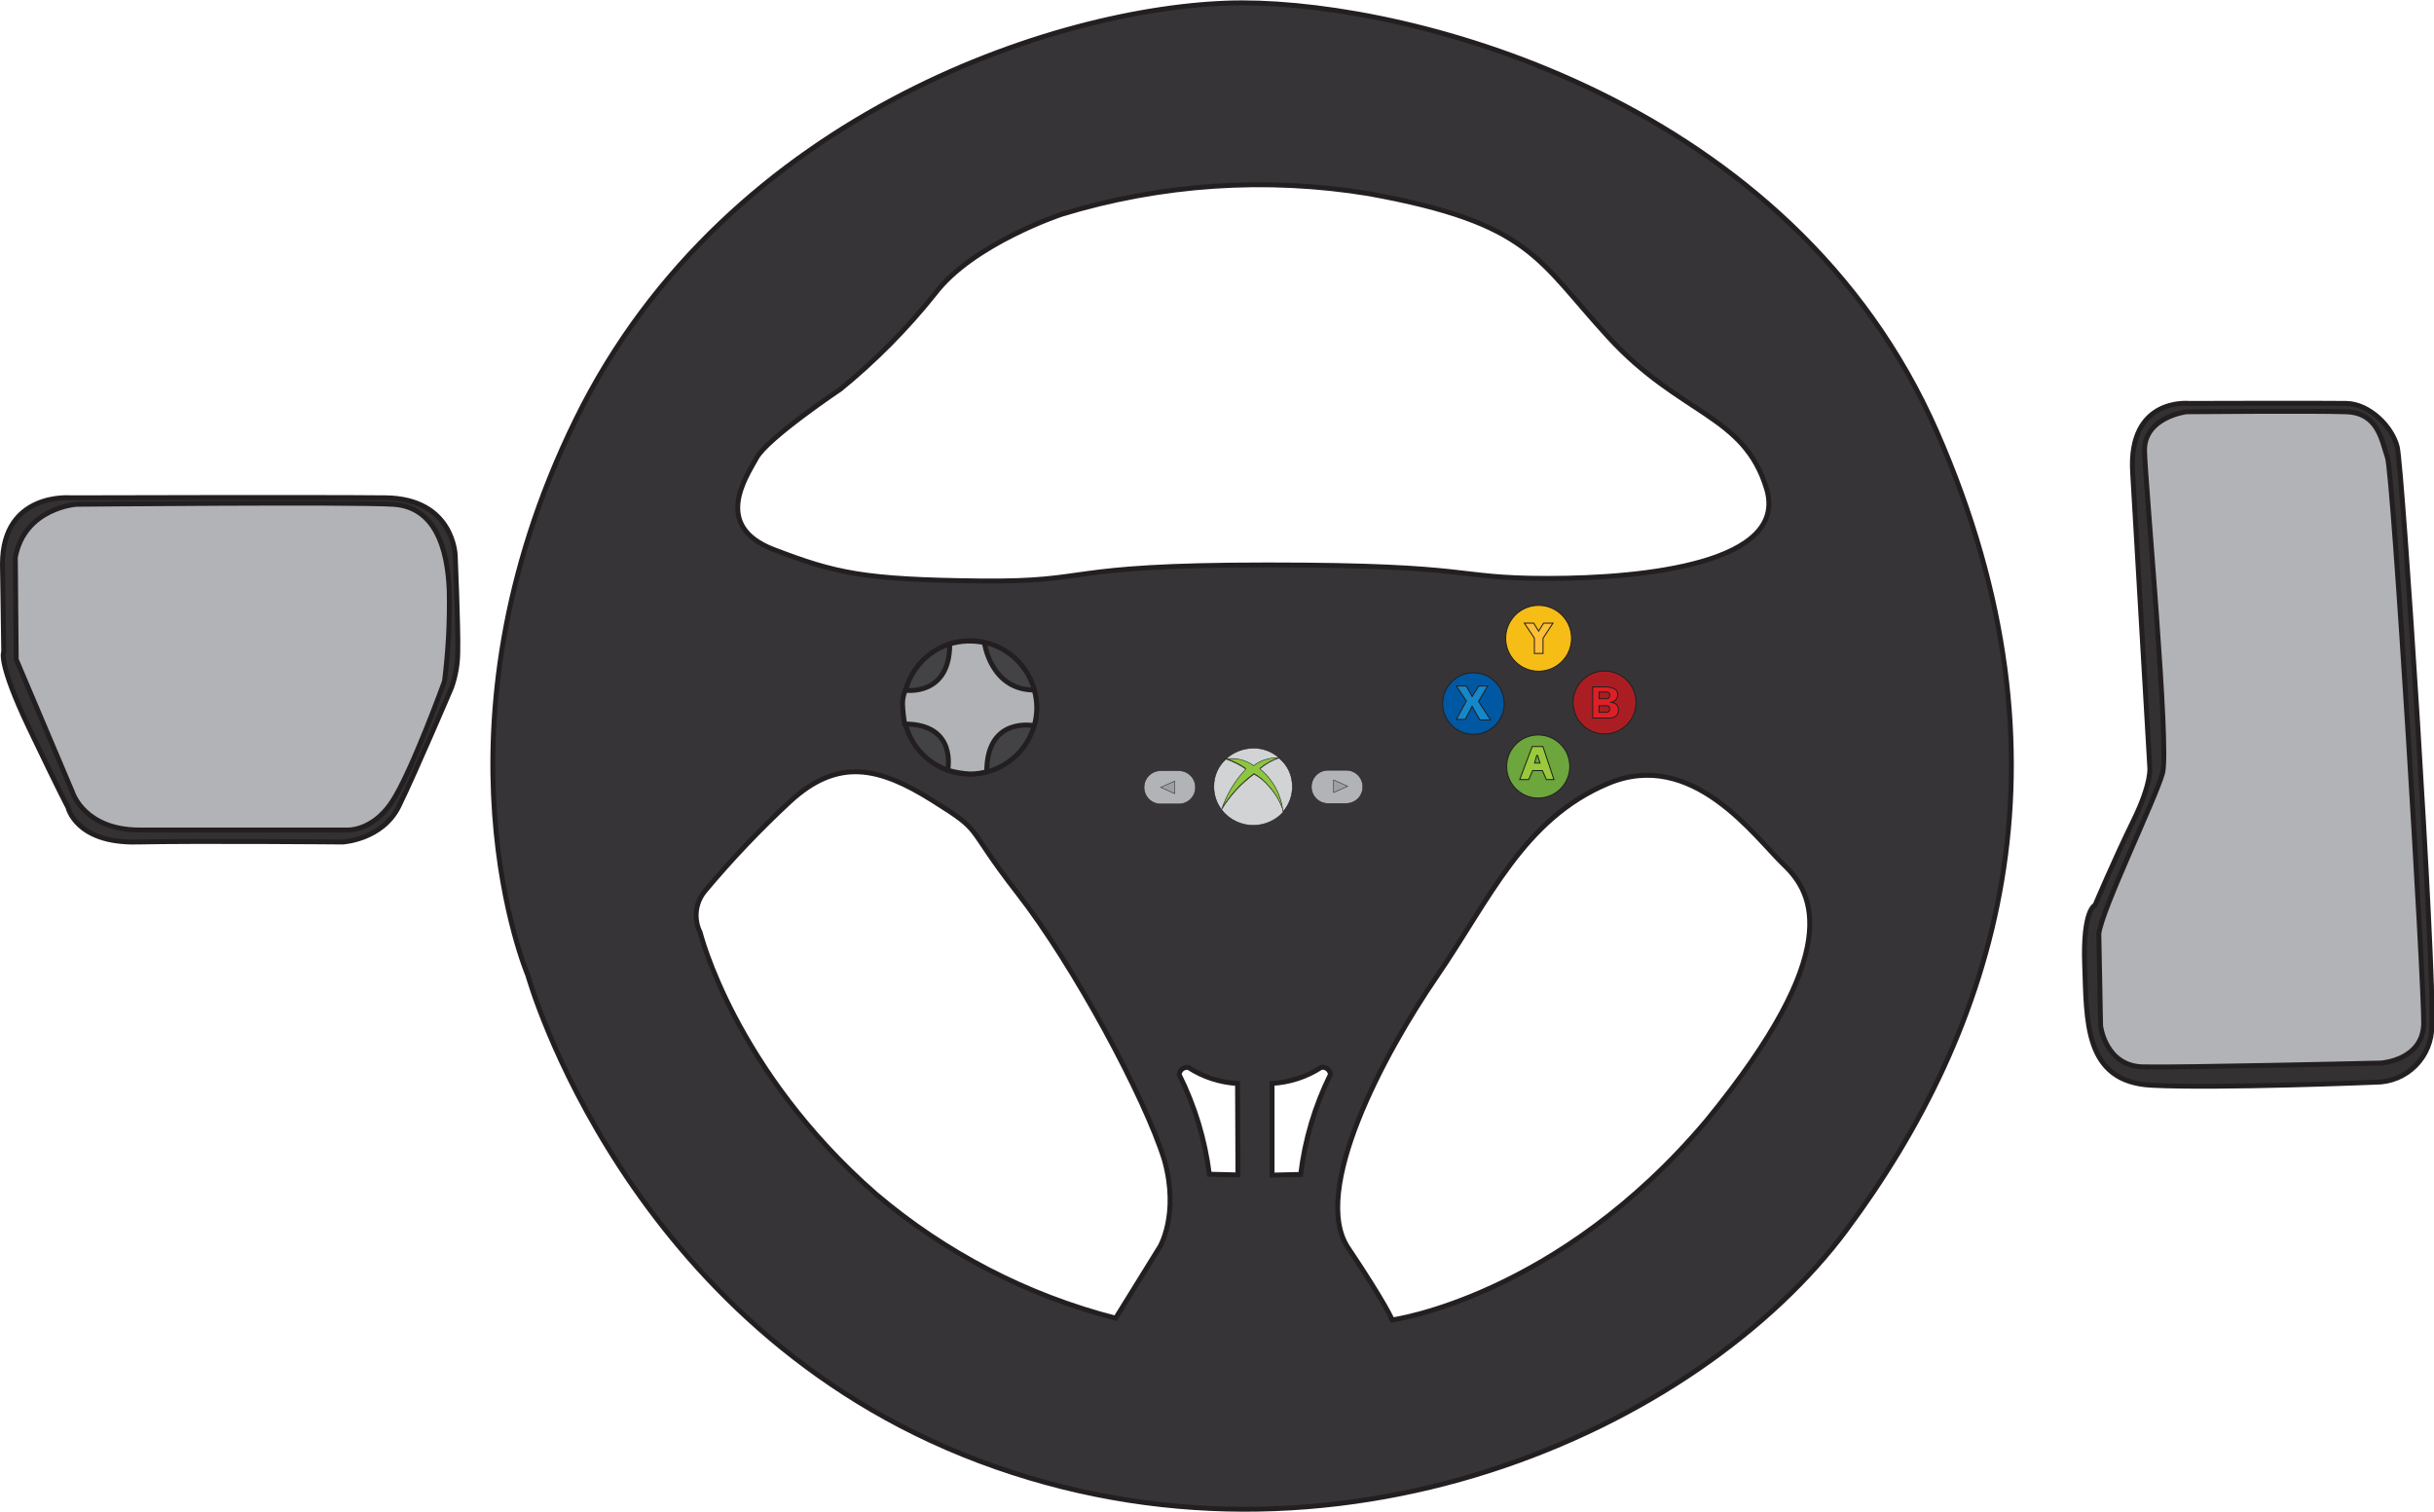
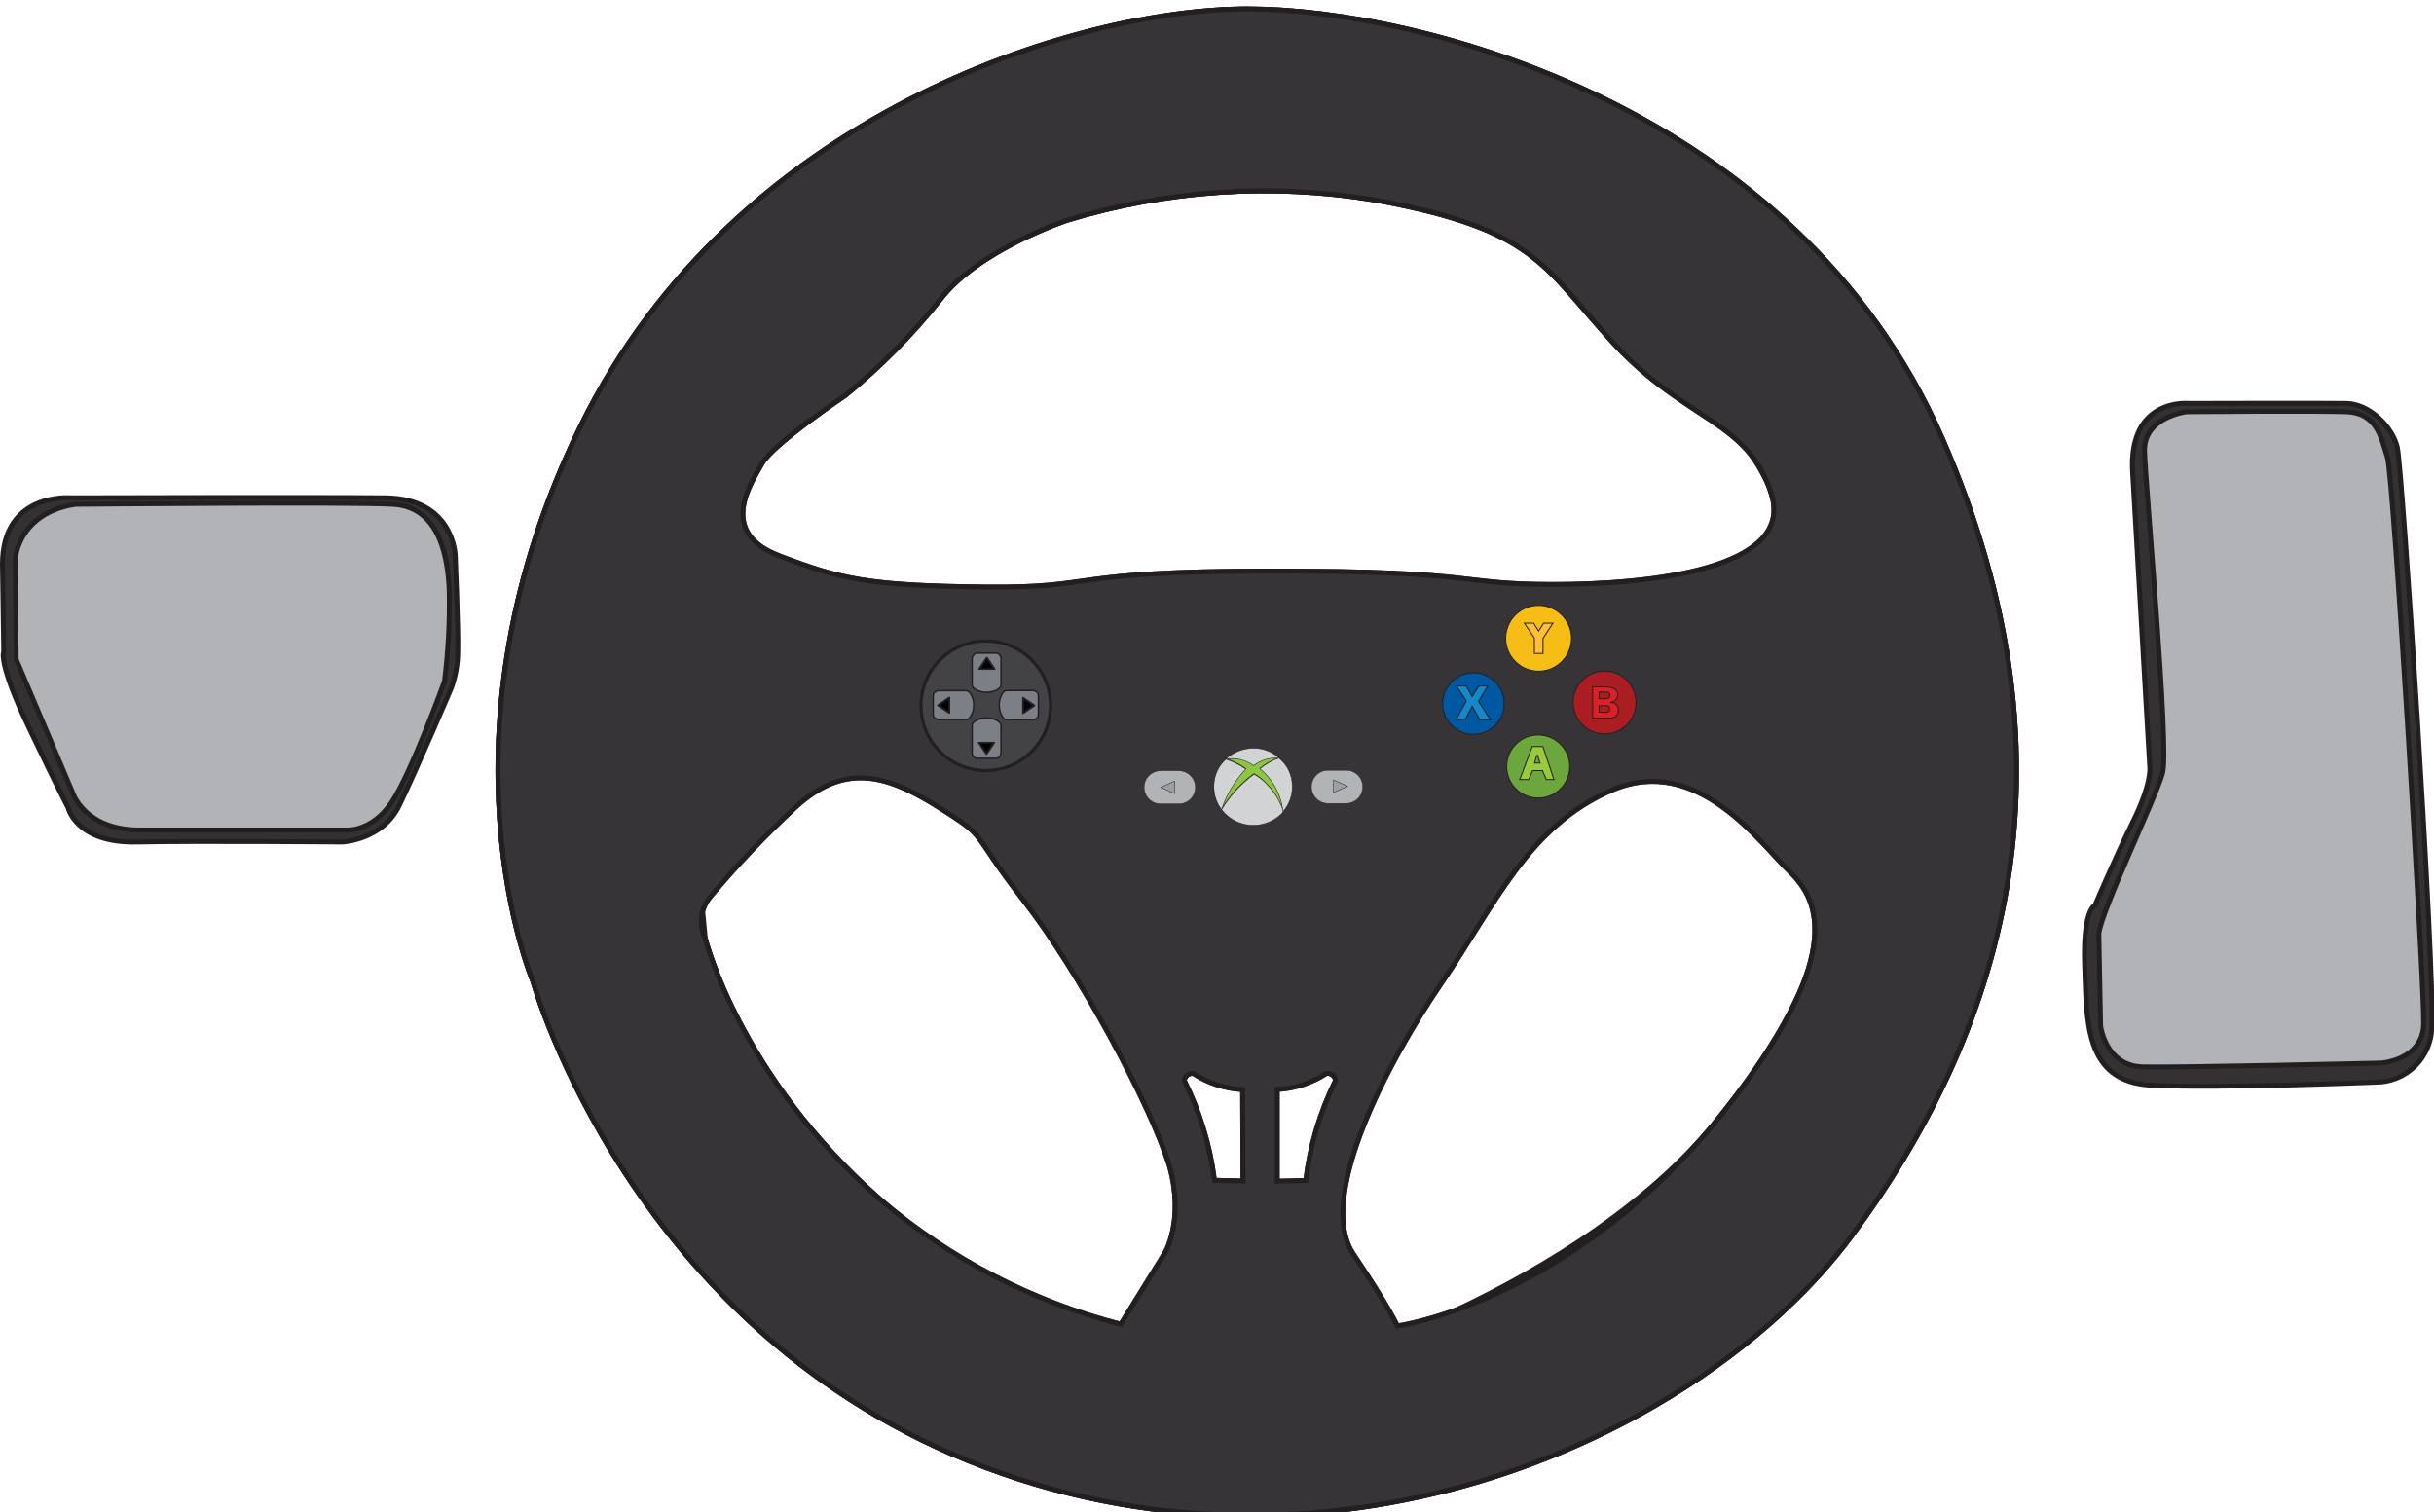
- <svg xmlns="http://www.w3.org/2000/svg" id="Layer_25" data-name="Layer 25" viewBox="0 0 247.56 153.76">
-   <defs>
-     <style>.cls-1{fill:#363436;}.cls-1,.cls-10,.cls-11,.cls-12,.cls-13,.cls-14,.cls-15,.cls-16,.cls-17,.cls-2,.cls-3,.cls-4,.cls-5,.cls-6,.cls-7,.cls-8,.cls-9{stroke:#231f20;stroke-miterlimit:10;}.cls-1,.cls-15,.cls-16,.cls-17{stroke-width:0.5px;}.cls-2{fill:#6ca63c;}.cls-2,.cls-3,.cls-4,.cls-5,.cls-6,.cls-7,.cls-8,.cls-9{stroke-width:0.1px;}.cls-3{fill:#0058a3;}.cls-4{fill:#f6bd17;}.cls-5{fill:#aa1e23;}.cls-6{fill:#1687c9;}.cls-7{fill:#febf38;}.cls-8{fill:#99ca3c;}.cls-9{fill:#dd1f26;}.cls-10{fill:none;}.cls-10,.cls-11,.cls-12,.cls-13,.cls-14{stroke-width:0.05px;}.cls-11{fill:#8dc63f;}.cls-12{fill:#d1d3d4;}.cls-13,.cls-16{fill:#b1b3b6;}.cls-14{fill:#9d9fa2;}.cls-15{fill:#434345;}.cls-17{fill:#333132;}</style>
+ <svg xmlns="http://www.w3.org/2000/svg" id="Layer_25" data-name="Layer 25" viewBox="0 0 247.56 153.76" version="1.1">
+   <defs id="defs4">
+     <style id="style2">.cls-1{fill:#363436;}.cls-1,.cls-10,.cls-11,.cls-12,.cls-13,.cls-14,.cls-15,.cls-16,.cls-17,.cls-2,.cls-3,.cls-4,.cls-5,.cls-6,.cls-7,.cls-8,.cls-9{stroke:#231f20;stroke-miterlimit:10;}.cls-1,.cls-15,.cls-16,.cls-17{stroke-width:0.5px;}.cls-2{fill:#6ca63c;}.cls-2,.cls-3,.cls-4,.cls-5,.cls-6,.cls-7,.cls-8,.cls-9{stroke-width:0.1px;}.cls-3{fill:#0058a3;}.cls-4{fill:#f6bd17;}.cls-5{fill:#aa1e23;}.cls-6{fill:#1687c9;}.cls-7{fill:#febf38;}.cls-8{fill:#99ca3c;}.cls-9{fill:#dd1f26;}.cls-10{fill:none;}.cls-10,.cls-11,.cls-12,.cls-13,.cls-14{stroke-width:0.05px;}.cls-11{fill:#8dc63f;}.cls-12{fill:#d1d3d4;}.cls-13,.cls-16{fill:#b1b3b6;}.cls-14{fill:#9d9fa2;}.cls-15{fill:#434345;}.cls-17{fill:#333132;}</style>
  </defs>
-   <path class="cls-1" d="M200.91,50.61C186.13,16.87,147.7,7,130.3,7S78,17.74,62.48,49.39s-4.87,56.52-4.87,56.52,9.91,35.83,45.91,49.39,73.05-3.13,88.18-23.47S215.7,84.35,200.91,50.61Zm-79.08,83-4.44,7.17A61.17,61.17,0,0,1,93,128.15c-14.41-12.58-17.87-26.61-17.87-26.61a3.88,3.88,0,0,1,.46-4.17,99.84,99.84,0,0,1,8.67-9.13c4.89-4.5,9.07-3.52,14.48-.13s3.06,2.22,8.74,9.52,12.91,20.74,14.87,27.07C123.91,130.3,121.83,133.63,121.83,133.63Zm8-7.4-2.91-.07A31.37,31.37,0,0,0,123.85,116a.81.81,0,0,1,.94-.72,10.2,10.2,0,0,0,5,1.63ZM103.57,65.8C91.7,65.67,88.89,65,82.63,62.61s-2.87-7.31-1.76-9.33,8.54-7,8.54-7A64,64,0,0,0,99,36.59c3.85-5.09,12.91-8.09,12.91-8.09a68.73,68.73,0,0,1,31.24-2.09c16.5,3,17.09,6.66,24.39,14.61s13.76,7.83,16.05,15.39-12.33,9.13-22.24,9.13-7-1.37-28.5-1.37S115.43,65.93,103.57,65.8Zm32.64,60.36-2.91.07V116.9a10.2,10.2,0,0,0,5-1.63.81.81,0,0,1,.94.72A31.37,31.37,0,0,0,136.21,126.16Zm41.31-5.51c-15.13,18-32,20.31-32,20.31s-.63-1.59-4.48-7.33,3.59-19.7,9-27.59,8.8-16,17.41-19.63,14.94,5.42,17.94,8.29S191.61,103.43,177.52,120.65Z" transform="translate(-3.92 -6.71)" />
-   <circle class="cls-2" cx="156.45" cy="77.96" r="3.21" />
-   <circle class="cls-3" cx="149.86" cy="71.56" r="3.13" />
-   <circle class="cls-4" cx="156.49" cy="64.92" r="3.35" />
-   <circle class="cls-5" cx="163.2" cy="71.45" r="3.2" />
-   <polygon class="cls-6" points="148.12 69.77 149.13 69.77 149.73 70.84 150.41 69.77 151.31 69.77 150.38 71.34 151.6 73.22 150.51 73.22 149.73 71.84 149.03 73.17 148.12 73.17 149.14 71.3 148.12 69.77" />
-   <polygon class="cls-7" points="155.04 63.38 156.06 64.9 156.06 66.46 156.94 66.46 156.94 64.92 157.95 63.38 157 63.38 156.49 64.19 155.99 63.38 155.04 63.38" />
-   <path class="cls-8" d="M160.85,82.64h-1.09L158.49,86h.91l.4-.91h1l.4.91h.77ZM160,84.32l.22-.78h.09l.24.78Z" transform="translate(-3.92 -6.71)" />
-   <path class="cls-9" d="M167.68,78.15a.79.79,0,0,0,.78-.83c0-.82-1.4-.75-1.4-.75h-1.15v3.17h1.8s.82,0,.82-.82S167.68,78.15,167.68,78.15Zm-.32,1h-.8v-.66h.85s.23,0,.23.33A.29.29,0,0,1,167.36,79.15Zm-.06-1.38h-.74V77.1h.74a.29.29,0,0,1,.34.33C167.64,77.82,167.3,77.77,167.3,77.77Z" transform="translate(-3.92 -6.71)" />
-   <ellipse class="cls-10" cx="127.46" cy="80.03" rx="4.01" ry="3.91" />
-   <path class="cls-11" d="M129.62,83.86a5.46,5.46,0,0,0-1,0h0a7.71,7.71,0,0,1,2,1A11,11,0,0,0,128.16,89h0a12.43,12.43,0,0,1,3.3-3.61,5.13,5.13,0,0,1,1.5,1.27,6.78,6.78,0,0,1,1.46,2.55h0a6.47,6.47,0,0,0-2.35-4.36A5.69,5.69,0,0,1,134,83.78h0a3.23,3.23,0,0,0-.73,0" transform="translate(-3.92 -6.71)" />
-   <path class="cls-11" d="M129.62,83.86a3,3,0,0,1,1.82.68,3.78,3.78,0,0,1,1.86-.76" transform="translate(-3.92 -6.71)" />
-   <path class="cls-12" d="M128.61,83.92a3.71,3.71,0,0,0-1.23,2.82,3.89,3.89,0,0,0,.78,2.32,11.28,11.28,0,0,1,2.47-4.13A7.88,7.88,0,0,0,128.61,83.92Z" transform="translate(-3.92 -6.71)" />
-   <path class="cls-12" d="M131.47,85.45a12.41,12.41,0,0,0-3.31,3.61,4.05,4.05,0,0,0,3.31,1.59,4.1,4.1,0,0,0,3-1.38A6.88,6.88,0,0,0,133,86.72,5.31,5.31,0,0,0,131.47,85.45Z" transform="translate(-3.92 -6.71)" />
-   <path class="cls-12" d="M134,83.81a5.74,5.74,0,0,0-1.94,1.1,6.47,6.47,0,0,1,2.35,4.36,3.78,3.78,0,0,0,.95-2.68A3.64,3.64,0,0,0,134,83.81Z" transform="translate(-3.92 -6.71)" />
-   <path class="cls-12" d="M131.43,84.58a3.78,3.78,0,0,1,2.6-.77,3.83,3.83,0,0,0-2.65-1,4.15,4.15,0,0,0-2.77,1.09A3.88,3.88,0,0,1,131.43,84.58Z" transform="translate(-3.92 -6.71)" />
-   <rect class="cls-13" x="133.38" y="78.34" width="5.23" height="3.38" rx="1.69" />
-   <rect class="cls-13" x="116.36" y="78.39" width="5.23" height="3.38" rx="1.69" />
-   <polygon class="cls-14" points="119.47 79.45 119.47 80.72 118.05 80.08 119.47 79.45" />
-   <polygon class="cls-14" points="135.64 80.61 135.64 79.33 137.07 79.97 135.64 80.61" />
-   <circle class="cls-15" cx="98.66" cy="71.95" r="6.78" />
-   <path class="cls-16" d="M96,76.91s4.52.68,4.52-4.71a7.17,7.17,0,0,1,3.52-.13s.63,4.82,5.07,4.82a6.51,6.51,0,0,1,0,3.63s-4.83-1-4.83,4.68a6.1,6.1,0,0,1-1.71.23,9.28,9.28,0,0,1-2.26-.39s1-4.69-4.37-4.69a13.77,13.77,0,0,1-.22-2A3.36,3.36,0,0,1,96,76.91Z" transform="translate(-3.92 -6.71)" />
-   <path class="cls-17" d="M4.17,64.09,4.3,73s-.65,1,2.61,7.82,3.92,8,3.92,8,.78,3.66,7,3.53,20.93,0,20.93,0,4.05-.2,5.74-3.66,5.35-12.06,5.35-12.06A11.14,11.14,0,0,0,50.48,73c.06-2.42-.26-9.79-.26-9.79s-.13-5.8-7.11-5.87-32,0-32,0S4.17,56.72,4.17,64.09Z" transform="translate(-3.92 -6.71)" />
-   <path class="cls-17" d="M220.83,54.78l1.74,29.92s.26,1.56-1.66,5.47S217,98.78,217,98.78s-1.26.44-1.05,6.09-.08,11.87,6.79,12.22,22.78-.31,22.78-.31a5.7,5.7,0,0,0,5.74-5.78c.3-5.87-3-56.74-3.52-58.83s-2.83-4.39-5.18-4.43-16,0-16,0S220.35,47.09,220.83,54.78Z" transform="translate(-3.92 -6.71)" />
-   <path class="cls-16" d="M5.48,63.39l.09,10.39L11.3,87.3s1.18,3.83,6.83,3.83,21.09,0,21.09,0,2.52.17,4.52-2.79S49.13,76,49.13,76a63.24,63.24,0,0,0,.48-9.26c-.18-4.39-1.48-8.48-5.7-8.74S11.7,58,11.7,58,6.43,58.35,5.48,63.39Z" transform="translate(-3.92 -6.71)" />
-   <path class="cls-16" d="M217.39,101.7l.18,9.34s.47,4.09,4.3,4.18,24.22-.39,24.22-.39,4.26-.26,4.34-4S247.35,55,246.74,53.22s-.94-4.52-4.22-4.63-16.22,0-16.22,0-4.34.54-4.26,4,2.55,30.15,1.83,32.76S217.63,99.33,217.39,101.7Z" transform="translate(-3.92 -6.71)" />
+   <path class="cls-1" d="m 197.509,44.519 c -14.78,-33.74 -53.21,-43.61 -70.61,-43.61 -17.4,0 -52.3,10.74 -67.82,42.39 -15.52,31.65 -4.87,56.52 -4.87,56.52 0,0 9.91,35.83 45.91,49.39 36,13.56 73.05,-3.13 88.18,-23.47 15.13,-20.34 24,-47.48 9.21,-81.22 z m -120.04,2.67 c 1.11,-2.02 8.54,-7 8.54,-7 3.533,-2.879 6.747,-6.128 9.59,-9.69 3.85,-5.09 12.91,-8.09 12.91,-8.09 10.114,-3.091 20.805,-3.806 31.24,-2.09 16.5,3 17.09,6.66 24.39,14.61 5.555,6.05 12.261,5.277 16.556,16.329 3.676,13.107 7.401,33.816 3.942,45.485 -1.743,5.57 -5.034,11.114 -10.518,17.816 -15.13,18 -45.004,25.877 -45.004,25.877 -23.047,-2.397 -32.448,-12.372 -39.516,-18.377 -14.41,-12.58 -17.87,-26.61 -17.87,-26.61 -0.062,-0.715 -0.13,-1.428 -0.201,-2.14 -1.39,-13.796 -4.275,-27.187 4.21,-43.099 0.532,-0.997 1.108,-2.004 1.732,-3.021" id="gl_x" style="opacity:1;vector-effect:none;fill:#363436;fill-opacity:1;stroke:#231f20;stroke-width:0.5px;stroke-linecap:butt;stroke-linejoin:miter;stroke-miterlimit:10;stroke-dasharray:none;stroke-dashoffset:0;stroke-opacity:1" />
+   <path class="cls-1" d="m 197.509,44.519 c -14.78,-33.74 -53.21,-43.61 -70.61,-43.61 -17.4,0 -52.3,10.74 -67.82,42.39 -15.52,31.65 -4.87,56.52 -4.87,56.52 0,0 9.91,35.83 45.91,49.39 36,13.56 73.05,-3.13 88.18,-23.47 15.13,-20.34 24,-47.48 9.21,-81.22 z m -79.08,83 -4.44,7.17 a 61.17,61.17 0 0 1 -24.39,-12.63 c -14.41,-12.58 -17.87,-26.61 -17.87,-26.61 a 3.88,3.88 0 0 1 0.46,-4.17 99.84,99.84 0 0 1 8.67,-9.13 c 4.89,-4.5 9.07,-3.52 14.48,-0.13 5.41,3.39 3.06,2.22 8.74,9.52 5.68,7.3 12.91,20.74 14.87,27.07 1.56,5.6 -0.52,8.93 -0.52,8.93 z m 8,-7.4 -2.91,-0.07 a 31.37,31.37 0 0 0 -3.07,-10.14 0.81,0.81 0 0 1 0.94,-0.72 10.2,10.2 0 0 0 5,1.63 z m -26.26,-60.41 c -11.87,-0.13 -14.68,-0.8 -20.94,-3.19 -6.26,-2.39 -2.87,-7.31 -1.76,-9.33 1.11,-2.02 8.54,-7 8.54,-7 a 64,64 0 0 0 9.59,-9.69 c 3.85,-5.09 12.91,-8.09 12.91,-8.09 a 68.73,68.73 0 0 1 31.24,-2.09 c 16.5,3 17.09,6.66 24.39,14.61 7.3,7.95 13.76,7.83 16.05,15.39 2.29,7.56 -12.33,9.13 -22.24,9.13 -9.91,0 -7,-1.37 -28.5,-1.37 -21.5,0 -17.42,1.76 -29.28,1.63 z m 32.64,60.36 -2.91,0.07 v -9.33 a 10.2,10.2 0 0 0 5,-1.63 0.81,0.81 0 0 1 0.94,0.72 31.37,31.37 0 0 0 -3.03,10.17 z m 41.31,-5.51 c -15.13,18 -32,20.31 -32,20.31 0,0 -0.63,-1.59 -4.48,-7.33 -3.85,-5.74 3.59,-19.7 9,-27.59 5.41,-7.89 8.8,-16 17.41,-19.63 8.61,-3.63 14.94,5.42 17.94,8.29 3,2.87 6.22,8.73 -7.87,25.95 z" id="123131231" style="fill:#363436;stroke:#231f20;stroke-width:0.5px;stroke-miterlimit:10" />
+   <path class="cls-1" d="m 197.509,44.519 c -14.78,-33.74 -53.21,-43.61 -70.61,-43.61 -17.4,0 -52.3,10.74 -67.82,42.39 -15.52,31.65 -4.87,56.52 -4.87,56.52 0,0 9.91,35.83 45.91,49.39 36,13.56 73.05,-3.13 88.18,-23.47 15.13,-20.34 24,-47.48 9.21,-81.22 z m -79.08,83 -4.44,7.17 a 61.17,61.17 0 0 1 -24.39,-12.63 c -14.41,-12.58 -17.87,-26.61 -17.87,-26.61 a 3.88,3.88 0 0 1 0.46,-4.17 99.84,99.84 0 0 1 8.67,-9.13 c 4.89,-4.5 9.07,-3.52 14.48,-0.13 5.41,3.39 3.06,2.22 8.74,9.52 5.68,7.3 12.91,20.74 14.87,27.07 1.56,5.6 -0.52,8.93 -0.52,8.93 z m 8,-7.4 -2.91,-0.07 a 31.37,31.37 0 0 0 -3.07,-10.14 0.81,0.81 0 0 1 0.94,-0.72 10.2,10.2 0 0 0 5,1.63 z m -26.26,-60.41 c -11.87,-0.13 -14.68,-0.8 -20.94,-3.19 -6.26,-2.39 -2.87,-7.31 -1.76,-9.33 1.11,-2.02 8.54,-7 8.54,-7 a 64,64 0 0 0 9.59,-9.69 c 3.85,-5.09 12.91,-8.09 12.91,-8.09 a 68.73,68.73 0 0 1 31.24,-2.09 c 16.5,3 17.09,6.66 24.39,14.61 7.3,7.95 13.76,7.83 16.05,15.39 2.29,7.56 -12.33,9.13 -22.24,9.13 -9.91,0 -7,-1.37 -28.5,-1.37 -21.5,0 -17.42,1.76 -29.28,1.63 z m 32.64,60.36 -2.91,0.07 v -9.33 a 10.2,10.2 0 0 0 5,-1.63 0.81,0.81 0 0 1 0.94,0.72 31.37,31.37 0 0 0 -3.03,10.17 z m 41.31,-5.51 c -15.13,18 -32,20.31 -32,20.31 0,0 -0.63,-1.59 -4.48,-7.33 -3.85,-5.74 3.59,-19.7 9,-27.59 5.41,-7.89 8.8,-16 17.41,-19.63 8.61,-3.63 14.94,5.42 17.94,8.29 3,2.87 6.22,8.73 -7.87,25.95 z" id="123123" style="fill:#363436;stroke:#231f20;stroke-width:0.5px;stroke-miterlimit:10;font-variant-east_asian:normal;opacity:1;vector-effect:none;fill-opacity:1;stroke-linecap:butt;stroke-linejoin:miter;stroke-dasharray:none;stroke-dashoffset:0;stroke-opacity:1" />
+   <g id="ghome">
+     <ellipse style="fill:none;stroke:#231f20;stroke-width:0.05px;stroke-miterlimit:10" id="ellipse24" ry="3.91" rx="4.01" cy="80.03" cx="127.46" class="cls-10" />
+     <path style="fill:#8dc63f;stroke:#231f20;stroke-width:0.05px;stroke-miterlimit:10" id="path26" transform="translate(-3.92,-6.71)" d="m 129.62,83.86 a 5.46,5.46 0 0 0 -1,0 v 0 a 7.71,7.71 0 0 1 2,1 11,11 0 0 0 -2.46,4.14 v 0 a 12.43,12.43 0 0 1 3.3,-3.61 5.13,5.13 0 0 1 1.5,1.27 6.78,6.78 0 0 1 1.46,2.55 v 0 a 6.47,6.47 0 0 0 -2.35,-4.36 5.69,5.69 0 0 1 1.93,-1.07 v 0 a 3.23,3.23 0 0 0 -0.73,0" class="cls-11" />
+     <path style="fill:#8dc63f;stroke:#231f20;stroke-width:0.05px;stroke-miterlimit:10" id="path28" transform="translate(-3.92,-6.71)" d="m 129.62,83.86 a 3,3 0 0 1 1.82,0.68 3.78,3.78 0 0 1 1.86,-0.76" class="cls-11" />
+     <path style="fill:#d1d3d4;stroke:#231f20;stroke-width:0.05px;stroke-miterlimit:10" id="path30" transform="translate(-3.92,-6.71)" d="m 128.61,83.92 a 3.71,3.71 0 0 0 -1.23,2.82 3.89,3.89 0 0 0 0.78,2.32 11.28,11.28 0 0 1 2.47,-4.13 7.88,7.88 0 0 0 -2.02,-1.01 z" class="cls-12" />
+     <path style="fill:#d1d3d4;stroke:#231f20;stroke-width:0.05px;stroke-miterlimit:10" id="path32" transform="translate(-3.92,-6.71)" d="m 131.47,85.45 a 12.41,12.41 0 0 0 -3.31,3.61 4.05,4.05 0 0 0 3.31,1.59 4.1,4.1 0 0 0 3,-1.38 6.88,6.88 0 0 0 -1.47,-2.55 5.31,5.31 0 0 0 -1.53,-1.27 z" class="cls-12" />
+     <path style="fill:#d1d3d4;stroke:#231f20;stroke-width:0.05px;stroke-miterlimit:10" id="path34" transform="translate(-3.92,-6.71)" d="m 134,83.81 a 5.74,5.74 0 0 0 -1.94,1.1 6.47,6.47 0 0 1 2.35,4.36 3.78,3.78 0 0 0 0.95,-2.68 3.64,3.64 0 0 0 -1.36,-2.78 z" class="cls-12" />
+     <path style="fill:#d1d3d4;stroke:#231f20;stroke-width:0.05px;stroke-miterlimit:10" id="path36" transform="translate(-3.92,-6.71)" d="m 131.43,84.58 a 3.78,3.78 0 0 1 2.6,-0.77 3.83,3.83 0 0 0 -2.65,-1 4.15,4.15 0 0 0 -2.77,1.09 3.88,3.88 0 0 1 2.82,0.68 z" class="cls-12" />
+   </g>
+   <g id="gx">
+     <circle id="circle10" r="3.13" cy="71.56" cx="149.86" class="cls-3" />
+     <polygon id="polygon16" points="148.12 69.77 149.13 69.77 149.73 70.84 150.41 69.77 151.31 69.77 150.38 71.34 151.6 73.22 150.51 73.22 149.73 71.84 149.03 73.17 148.12 73.17 149.14 71.3 148.12 69.77" class="cls-6" />
+   </g>
+   <g id="gy">
+     <circle id="circle12" r="3.35" cy="64.92" cx="156.49" class="cls-4" />
+     <polygon id="polygon18" points="155.04 63.38 156.06 64.9 156.06 66.46 156.94 66.46 156.94 64.92 157.95 63.38 157 63.38 156.49 64.19 155.99 63.38 155.04 63.38" class="cls-7" />
+   </g>
+   <g id="ga">
+     <circle id="circle8" r="3.21" cy="77.96" cx="156.45" class="cls-2" />
+     <path id="path20" transform="translate(-3.92 -6.71)" d="M160.85,82.64h-1.09L158.49,86h.91l.4-.91h1l.4.91h.77ZM160,84.32l.22-.78h.09l.24.78Z" class="cls-8" />
+   </g>
+   <g id="gb">
+     <circle id="circle14" r="3.2" cy="71.45" cx="163.2" class="cls-5" />
+     <path id="path22" transform="translate(-3.92 -6.71)" d="M167.68,78.15a.79.79,0,0,0,.78-.83c0-.82-1.4-.75-1.4-.75h-1.15v3.17h1.8s.82,0,.82-.82S167.68,78.15,167.68,78.15Zm-.32,1h-.8v-.66h.85s.23,0,.23.33A.29.29,0,0,1,167.36,79.15Zm-.06-1.38h-.74V77.1h.74a.29.29,0,0,1,.34.33C167.64,77.82,167.3,77.77,167.3,77.77Z" class="cls-9" />
+   </g>
+   <g id="gback">
+     <rect id="rect40" rx="1.69" height="3.38" width="5.23" y="78.39" x="116.36" class="cls-13" />
+     <polygon id="polygon42" points="119.47 79.45 119.47 80.72 118.05 80.08 119.47 79.45" class="cls-14" />
+   </g>
+   <g id="gstart">
+     <rect id="rect38" rx="1.69" height="3.38" width="5.23" y="78.34" x="133.38" class="cls-13" />
+     <polygon id="polygon44" points="135.64 80.61 135.64 79.33 137.07 79.97 135.64 80.61" class="cls-14" />
+   </g>
+   <path class="cls-17" d="M4.17,64.09,4.3,73s-.65,1,2.61,7.82,3.92,8,3.92,8,.78,3.66,7,3.53,20.93,0,20.93,0,4.05-.2,5.74-3.66,5.35-12.06,5.35-12.06A11.14,11.14,0,0,0,50.48,73c.06-2.42-.26-9.79-.26-9.79s-.13-5.8-7.11-5.87-32,0-32,0S4.17,56.72,4.17,64.09Z" transform="translate(-3.92 -6.71)" id="path50" />
+   <path class="cls-17" d="M220.83,54.78l1.74,29.92s.26,1.56-1.66,5.47S217,98.78,217,98.78s-1.26.44-1.05,6.09-.08,11.87,6.79,12.22,22.78-.31,22.78-.31a5.7,5.7,0,0,0,5.74-5.78c.3-5.87-3-56.74-3.52-58.83s-2.83-4.39-5.18-4.43-16,0-16,0S220.35,47.09,220.83,54.78Z" transform="translate(-3.92 -6.71)" id="path52" />
+   <path class="cls-16" d="M5.48,63.39l.09,10.39L11.3,87.3s1.18,3.83,6.83,3.83,21.09,0,21.09,0,2.52.17,4.52-2.79S49.13,76,49.13,76a63.24,63.24,0,0,0,.48-9.26c-.18-4.39-1.48-8.48-5.7-8.74S11.7,58,11.7,58,6.43,58.35,5.48,63.39Z" transform="translate(-3.92 -6.71)" id="glt" />
+   <path class="cls-16" d="M217.39,101.7l.18,9.34s.47,4.09,4.3,4.18,24.22-.39,24.22-.39,4.26-.26,4.34-4S247.35,55,246.74,53.22s-.94-4.52-4.22-4.63-16.22,0-16.22,0-4.34.54-4.26,4,2.55,30.15,1.83,32.76S217.63,99.33,217.39,101.7Z" transform="translate(-3.92 -6.71)" id="grt" />
+   <circle class="cls-15" id="circle46-6" style="fill:#434345;stroke:#231f20;stroke-width:0.324;stroke-linejoin:round;stroke-miterlimit:10;stroke-dasharray:none" cy="71.782" cx="100.264" r="6.591" />
+   <g id="gdown">
+     <path id="rect1681" d="m 99.391,73.229 c 0.587,-0.284 1.319,-0.284 1.906,0 0.226,0.109 0.518,0.27 0.518,0.606 v 2.691 c 0,0.336 -0.231,0.606 -0.518,0.606 h -1.906 c -0.287,0 -0.518,-0.27 -0.518,-0.606 V 73.835 c 0,-0.336 0.292,-0.497 0.518,-0.606 z" style="opacity:1;vector-effect:none;fill:#7c7f85;fill-opacity:1;stroke:#231f20;stroke-width:0.154;stroke-linecap:round;stroke-linejoin:round;stroke-miterlimit:4;stroke-dasharray:none;stroke-dashoffset:0;stroke-opacity:1" />
+     <path transform="matrix(1.044883,0,0,0.8975266,-2.008018,15.04162)" d="m 97.943,68.683 -0.369,-0.64 -0.369,-0.64 0.739,0 0.739,0 -0.369,0.64 z" id="path1699" style="opacity:1;vector-effect:none;fill:#000000;fill-opacity:1;stroke:#231f20;stroke-width:0.2;stroke-linecap:round;stroke-linejoin:round;stroke-miterlimit:4;stroke-dasharray:none;stroke-dashoffset:0;stroke-opacity:1" />
+   </g>
+   <g id="gup">
+     <path id="rect1677" d="m 99.39,66.43 h 1.907 c 0.287,0 0.518,0.262 0.518,0.587 v 2.607 c 0,0.325 -0.293,0.481 -0.518,0.587 -0.587,0.276 -1.32,0.276 -1.907,0 -0.226,-0.106 -0.518,-0.262 -0.518,-0.587 V 67.018 c 0,-0.325 0.231,-0.587 0.518,-0.587 z" style="opacity:1;vector-effect:none;fill:#7c7f85;fill-opacity:1;stroke:#231f20;stroke-width:0.151;stroke-linecap:round;stroke-linejoin:round;stroke-miterlimit:4;stroke-dasharray:none;stroke-dashoffset:0;stroke-opacity:1" />
+     <path transform="matrix(1.044883,0,0,-0.8975266,-1.969348,128.5395)" d="m 97.943,68.683 -0.369,-0.64 -0.369,-0.64 0.739,0 0.739,0 -0.369,0.64 z" id="path1699-0" style="opacity:1;vector-effect:none;fill:#000000;fill-opacity:1;stroke:#231f20;stroke-width:0.2;stroke-linecap:round;stroke-linejoin:round;stroke-miterlimit:4;stroke-dasharray:none;stroke-dashoffset:0;stroke-opacity:1" />
+   </g>
+   <g id="gright">
+     <path id="rect1683" d="m 102.426,70.231 h 2.6 c 0.327,0 0.59,0.233 0.59,0.523 v 1.925 c 0,0.29 -0.263,0.523 -0.59,0.523 h -2.6 c -0.327,0 -0.483,-0.295 -0.59,-0.523 -0.277,-0.593 -0.277,-1.332 0,-1.925 0.106,-0.228 0.263,-0.523 0.59,-0.523 z" style="opacity:1;vector-effect:none;fill:#7c7f85;fill-opacity:1;stroke:#231f20;stroke-width:0.152;stroke-linecap:round;stroke-linejoin:round;stroke-miterlimit:4;stroke-dasharray:none;stroke-dashoffset:0;stroke-opacity:1" />
+     <path transform="matrix(0,-1.044883,0.8975266,0,43.55427,174.0934)" d="m 97.943,68.683 -0.369,-0.64 -0.369,-0.64 0.739,0 0.739,0 -0.369,0.64 z" id="path1699-6" style="opacity:1;vector-effect:none;fill:#050506;fill-opacity:1;stroke:#231f20;stroke-width:0.2;stroke-linecap:round;stroke-linejoin:round;stroke-miterlimit:4;stroke-dasharray:none;stroke-dashoffset:0;stroke-opacity:1" />
+   </g>
+   <g id="gleft">
+     <path id="rect1679" d="m 95.522,70.246 h 2.7 c 0.337,0 0.498,0.292 0.608,0.518 0.285,0.587 0.285,1.319 0,1.906 -0.11,0.226 -0.271,0.518 -0.608,0.518 H 95.522 c -0.337,0 -0.608,-0.231 -0.608,-0.518 v -1.906 c 0,-0.287 0.271,-0.518 0.608,-0.518 z" style="opacity:1;vector-effect:none;fill:#7c7f85;fill-opacity:1;stroke:#231f20;stroke-width:0.154;stroke-linecap:round;stroke-linejoin:round;stroke-miterlimit:4;stroke-dasharray:none;stroke-dashoffset:0;stroke-opacity:1" />
+     <path transform="matrix(0,-1.044883,-0.8975266,0,157.0522,174.0713)" d="m 97.943,68.683 -0.369,-0.64 -0.369,-0.64 0.739,0 0.739,0 -0.369,0.64 z" id="path1699-0-1" style="opacity:1;vector-effect:none;fill:#000000;fill-opacity:1;stroke:#231f20;stroke-width:0.2;stroke-linecap:round;stroke-linejoin:round;stroke-miterlimit:4;stroke-dasharray:none;stroke-dashoffset:0;stroke-opacity:1" />
+   </g>
</svg>
